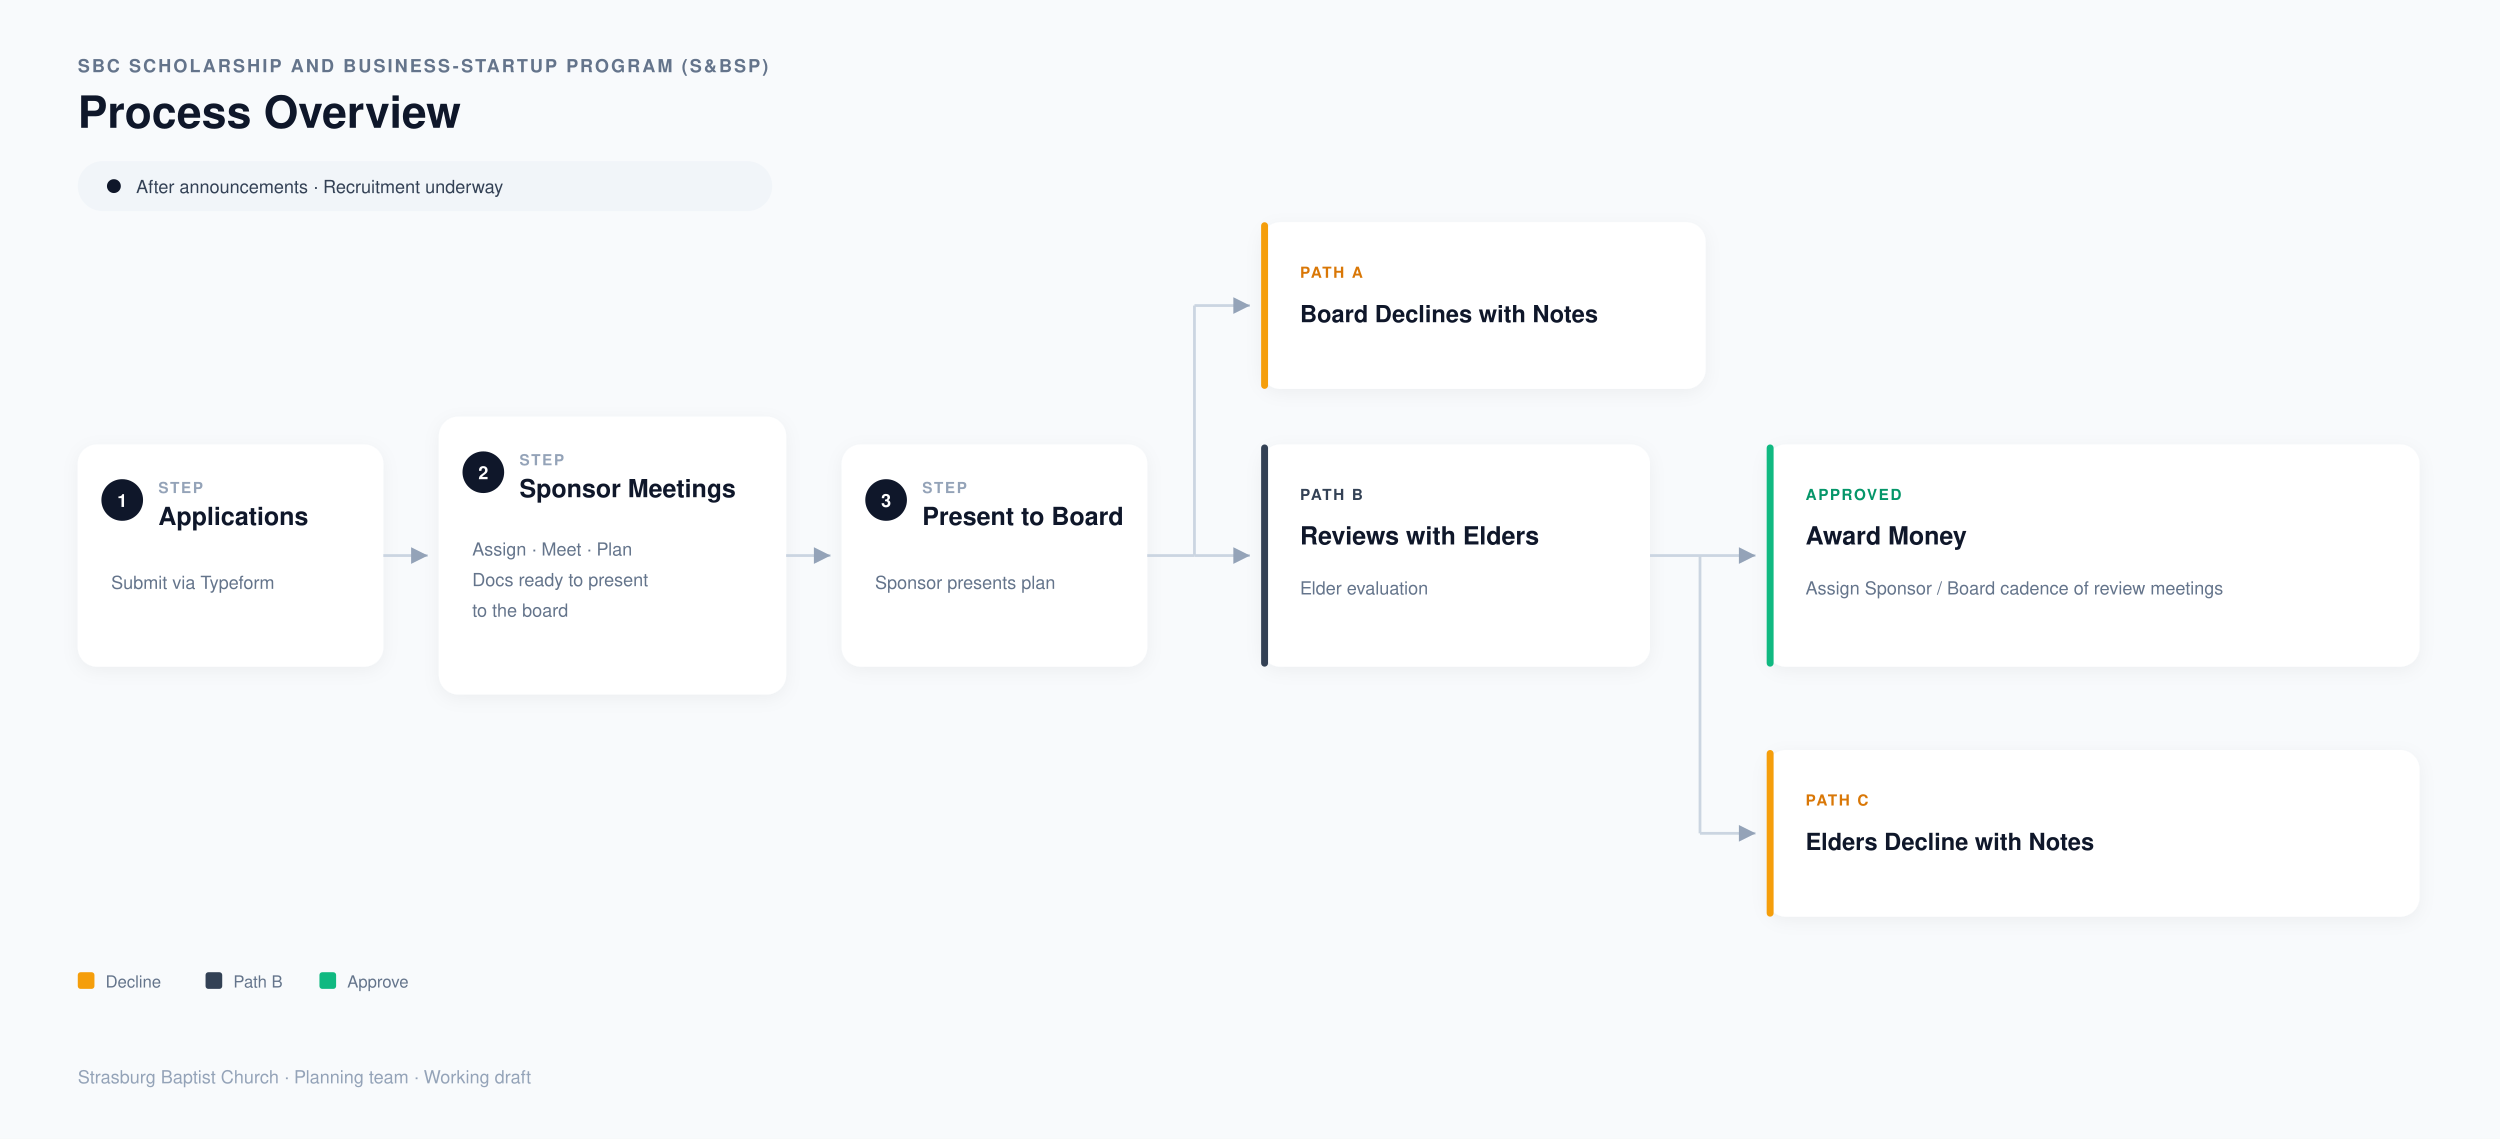
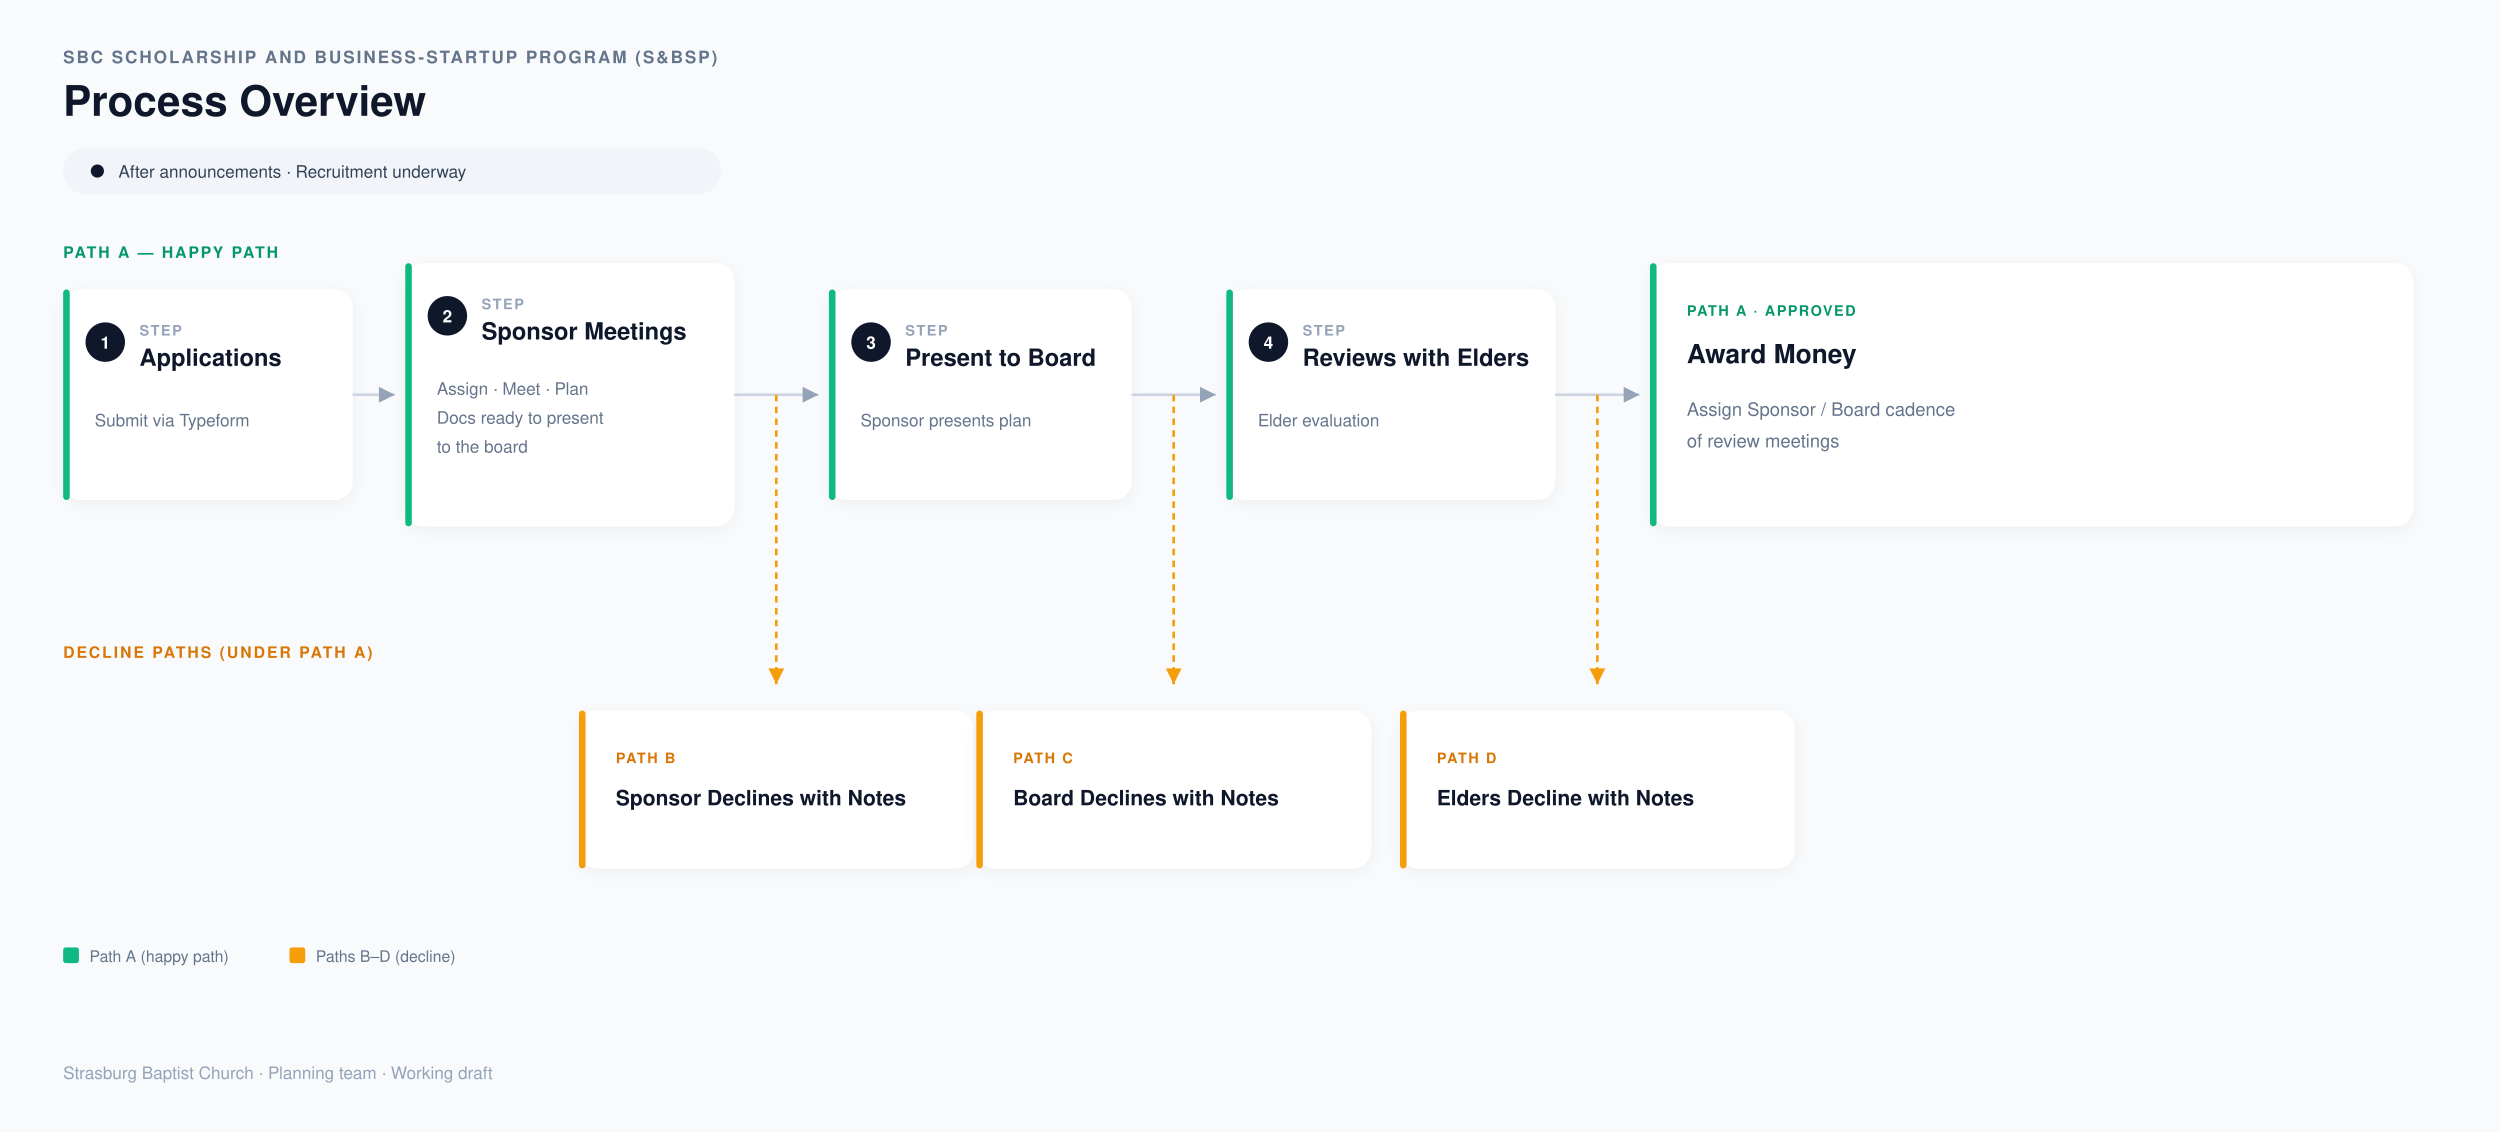
- <svg xmlns="http://www.w3.org/2000/svg" width="1800" height="820" viewBox="0 0 1800 820" role="img" aria-labelledby="title desc">
+ <svg xmlns="http://www.w3.org/2000/svg" width="1900" height="860" viewBox="0 0 1900 860" role="img" aria-labelledby="title desc">
  <defs>
    <marker id="arrow" markerWidth="8" markerHeight="8" refX="6" refY="4" orient="auto">
      <path d="M0,1 L6,4 L0,7 Z" fill="#94a3b8" />
+     </marker>
+     <marker id="arrow-orange" markerWidth="8" markerHeight="8" refX="6" refY="4" orient="auto">
+       <path d="M0,1 L6,4 L0,7 Z" fill="#f59e0b" />
    </marker>
    <filter id="card" x="-8%" y="-8%" width="116%" height="124%">
      <feDropShadow dx="0" dy="3" stdDeviation="6" flood-color="#0f172a" flood-opacity="0.05" />
    </filter>
  </defs>
-   <rect width="1800" height="820" fill="#f8fafc" />
-   <text x="56" y="52" font-family="Helvetica Neue, Helvetica, Arial, sans-serif" font-size="13" font-weight="600" fill="#64748b" letter-spacing="1.5">SBC SCHOLARSHIP AND BUSINESS-STARTUP PROGRAM (S&amp;BSP)</text>
-   <text x="56" y="92" font-family="Helvetica Neue, Helvetica, Arial, sans-serif" font-size="32" font-weight="700" fill="#0f172a">Process Overview</text>
-   <rect x="56" y="116" width="500" height="36" rx="18" fill="#f1f5f9" />
-   <circle cx="82" cy="134" r="5" fill="#0f172a" />
-   <text x="98" y="139" font-family="Helvetica Neue, Helvetica, Arial, sans-serif" font-size="13" fill="#334155">After announcements  ·  Recruitment underway</text>
+   <rect width="1900" height="860" fill="#f8fafc" />
+   <text x="48" y="48" font-family="Helvetica Neue, Helvetica, Arial, sans-serif" font-size="13" font-weight="600" fill="#64748b" letter-spacing="1.5">SBC SCHOLARSHIP AND BUSINESS-STARTUP PROGRAM (S&amp;BSP)</text>
+   <text x="48" y="88" font-family="Helvetica Neue, Helvetica, Arial, sans-serif" font-size="32" font-weight="700" fill="#0f172a">Process Overview</text>
+   <rect x="48" y="112" width="500" height="36" rx="18" fill="#f1f5f9" />
+   <circle cx="74" cy="130" r="5" fill="#0f172a" />
+   <text x="90" y="135" font-family="Helvetica Neue, Helvetica, Arial, sans-serif" font-size="13" fill="#334155">After announcements  ·  Recruitment underway</text>
+   <text x="48" y="196" font-family="Helvetica Neue, Helvetica, Arial, sans-serif" font-size="12" font-weight="600" fill="#059669" letter-spacing="1.5">PATH A — HAPPY PATH</text>
  <g filter="url(#card)">
-     <rect x="56" y="320" width="220" height="160" rx="14" fill="#ffffff" />
+     <rect x="48" y="220" width="220" height="160" rx="14" fill="#ffffff" />
  </g>
-   <circle cx="88" cy="360" r="15" fill="#0f172a" />
-   <text x="88" y="365" text-anchor="middle" font-family="Helvetica Neue, Helvetica, Arial, sans-serif" font-size="13" font-weight="700" fill="#ffffff">1</text>
-   <text x="114" y="355" font-family="Helvetica Neue, Helvetica, Arial, sans-serif" font-size="11" font-weight="600" fill="#94a3b8" letter-spacing="1.2">STEP</text>
-   <text x="114" y="378" font-family="Helvetica Neue, Helvetica, Arial, sans-serif" font-size="18" font-weight="700" fill="#0f172a">Applications</text>
-   <text x="80" y="424" font-family="Helvetica Neue, Helvetica, Arial, sans-serif" font-size="13" fill="#64748b">Submit via Typeform</text>
-   <line x1="276" y1="400" x2="308" y2="400" stroke="#cbd5e1" stroke-width="2" marker-end="url(#arrow)" />
+   <rect x="48" y="220" width="5" height="160" rx="2.5" fill="#10b981" />
+   <circle cx="80" cy="260" r="15" fill="#0f172a" />
+   <text x="80" y="265" text-anchor="middle" font-family="Helvetica Neue, Helvetica, Arial, sans-serif" font-size="13" font-weight="700" fill="#ffffff">1</text>
+   <text x="106" y="255" font-family="Helvetica Neue, Helvetica, Arial, sans-serif" font-size="11" font-weight="600" fill="#94a3b8" letter-spacing="1.2">STEP</text>
+   <text x="106" y="278" font-family="Helvetica Neue, Helvetica, Arial, sans-serif" font-size="18" font-weight="700" fill="#0f172a">Applications</text>
+   <text x="72" y="324" font-family="Helvetica Neue, Helvetica, Arial, sans-serif" font-size="13" fill="#64748b">Submit via Typeform</text>
+   <line x1="268" y1="300" x2="300" y2="300" stroke="#cbd5e1" stroke-width="2" marker-end="url(#arrow)" />
  <g filter="url(#card)">
-     <rect x="316" y="300" width="250" height="200" rx="14" fill="#ffffff" />
+     <rect x="308" y="200" width="250" height="200" rx="14" fill="#ffffff" />
  </g>
-   <circle cx="348" cy="340" r="15" fill="#0f172a" />
-   <text x="348" y="345" text-anchor="middle" font-family="Helvetica Neue, Helvetica, Arial, sans-serif" font-size="13" font-weight="700" fill="#ffffff">2</text>
-   <text x="374" y="335" font-family="Helvetica Neue, Helvetica, Arial, sans-serif" font-size="11" font-weight="600" fill="#94a3b8" letter-spacing="1.2">STEP</text>
-   <text x="374" y="358" font-family="Helvetica Neue, Helvetica, Arial, sans-serif" font-size="18" font-weight="700" fill="#0f172a">Sponsor Meetings</text>
-   <text x="340" y="400" font-family="Helvetica Neue, Helvetica, Arial, sans-serif" font-size="13" fill="#64748b">Assign · Meet · Plan</text>
-   <text x="340" y="422" font-family="Helvetica Neue, Helvetica, Arial, sans-serif" font-size="13" fill="#64748b">Docs ready to present</text>
-   <text x="340" y="444" font-family="Helvetica Neue, Helvetica, Arial, sans-serif" font-size="13" fill="#64748b">to the board</text>
-   <line x1="566" y1="400" x2="598" y2="400" stroke="#cbd5e1" stroke-width="2" marker-end="url(#arrow)" />
+   <rect x="308" y="200" width="5" height="200" rx="2.5" fill="#10b981" />
+   <circle cx="340" cy="240" r="15" fill="#0f172a" />
+   <text x="340" y="245" text-anchor="middle" font-family="Helvetica Neue, Helvetica, Arial, sans-serif" font-size="13" font-weight="700" fill="#ffffff">2</text>
+   <text x="366" y="235" font-family="Helvetica Neue, Helvetica, Arial, sans-serif" font-size="11" font-weight="600" fill="#94a3b8" letter-spacing="1.2">STEP</text>
+   <text x="366" y="258" font-family="Helvetica Neue, Helvetica, Arial, sans-serif" font-size="18" font-weight="700" fill="#0f172a">Sponsor Meetings</text>
+   <text x="332" y="300" font-family="Helvetica Neue, Helvetica, Arial, sans-serif" font-size="13" fill="#64748b">Assign · Meet · Plan</text>
+   <text x="332" y="322" font-family="Helvetica Neue, Helvetica, Arial, sans-serif" font-size="13" fill="#64748b">Docs ready to present</text>
+   <text x="332" y="344" font-family="Helvetica Neue, Helvetica, Arial, sans-serif" font-size="13" fill="#64748b">to the board</text>
+   <line x1="558" y1="300" x2="590" y2="300" stroke="#cbd5e1" stroke-width="2" />
+   <line x1="590" y1="300" x2="622" y2="300" stroke="#cbd5e1" stroke-width="2" marker-end="url(#arrow)" />
+   <line x1="590" y1="300" x2="590" y2="520" stroke="#f59e0b" stroke-width="2" stroke-dasharray="5 4" marker-end="url(#arrow-orange)" />
  <g filter="url(#card)">
-     <rect x="606" y="320" width="220" height="160" rx="14" fill="#ffffff" />
+     <rect x="630" y="220" width="230" height="160" rx="14" fill="#ffffff" />
  </g>
-   <circle cx="638" cy="360" r="15" fill="#0f172a" />
-   <text x="638" y="365" text-anchor="middle" font-family="Helvetica Neue, Helvetica, Arial, sans-serif" font-size="13" font-weight="700" fill="#ffffff">3</text>
-   <text x="664" y="355" font-family="Helvetica Neue, Helvetica, Arial, sans-serif" font-size="11" font-weight="600" fill="#94a3b8" letter-spacing="1.2">STEP</text>
-   <text x="664" y="378" font-family="Helvetica Neue, Helvetica, Arial, sans-serif" font-size="18" font-weight="700" fill="#0f172a">Present to Board</text>
-   <text x="630" y="424" font-family="Helvetica Neue, Helvetica, Arial, sans-serif" font-size="13" fill="#64748b">Sponsor presents plan</text>
-   <line x1="826" y1="400" x2="860" y2="400" stroke="#cbd5e1" stroke-width="2" />
-   <line x1="860" y1="400" x2="860" y2="220" stroke="#cbd5e1" stroke-width="2" />
-   <line x1="860" y1="220" x2="900" y2="220" stroke="#cbd5e1" stroke-width="2" marker-end="url(#arrow)" />
-   <line x1="860" y1="400" x2="900" y2="400" stroke="#cbd5e1" stroke-width="2" marker-end="url(#arrow)" />
+   <rect x="630" y="220" width="5" height="160" rx="2.5" fill="#10b981" />
+   <circle cx="662" cy="260" r="15" fill="#0f172a" />
+   <text x="662" y="265" text-anchor="middle" font-family="Helvetica Neue, Helvetica, Arial, sans-serif" font-size="13" font-weight="700" fill="#ffffff">3</text>
+   <text x="688" y="255" font-family="Helvetica Neue, Helvetica, Arial, sans-serif" font-size="11" font-weight="600" fill="#94a3b8" letter-spacing="1.2">STEP</text>
+   <text x="688" y="278" font-family="Helvetica Neue, Helvetica, Arial, sans-serif" font-size="18" font-weight="700" fill="#0f172a">Present to Board</text>
+   <text x="654" y="324" font-family="Helvetica Neue, Helvetica, Arial, sans-serif" font-size="13" fill="#64748b">Sponsor presents plan</text>
+   <line x1="860" y1="300" x2="892" y2="300" stroke="#cbd5e1" stroke-width="2" />
+   <line x1="892" y1="300" x2="924" y2="300" stroke="#cbd5e1" stroke-width="2" marker-end="url(#arrow)" />
+   <line x1="892" y1="300" x2="892" y2="520" stroke="#f59e0b" stroke-width="2" stroke-dasharray="5 4" marker-end="url(#arrow-orange)" />
  <g filter="url(#card)">
-     <rect x="908" y="160" width="320" height="120" rx="14" fill="#ffffff" />
+     <rect x="932" y="220" width="250" height="160" rx="14" fill="#ffffff" />
  </g>
-   <rect x="908" y="160" width="5" height="120" rx="2.5" fill="#f59e0b" />
-   <text x="936" y="200" font-family="Helvetica Neue, Helvetica, Arial, sans-serif" font-size="11" font-weight="600" fill="#d97706" letter-spacing="1.2">PATH A</text>
-   <text x="936" y="232" font-family="Helvetica Neue, Helvetica, Arial, sans-serif" font-size="17" font-weight="700" fill="#0f172a">Board Declines with Notes</text>
+   <rect x="932" y="220" width="5" height="160" rx="2.5" fill="#10b981" />
+   <circle cx="964" cy="260" r="15" fill="#0f172a" />
+   <text x="964" y="265" text-anchor="middle" font-family="Helvetica Neue, Helvetica, Arial, sans-serif" font-size="13" font-weight="700" fill="#ffffff">4</text>
+   <text x="990" y="255" font-family="Helvetica Neue, Helvetica, Arial, sans-serif" font-size="11" font-weight="600" fill="#94a3b8" letter-spacing="1.2">STEP</text>
+   <text x="990" y="278" font-family="Helvetica Neue, Helvetica, Arial, sans-serif" font-size="18" font-weight="700" fill="#0f172a">Reviews with Elders</text>
+   <text x="956" y="324" font-family="Helvetica Neue, Helvetica, Arial, sans-serif" font-size="13" fill="#64748b">Elder evaluation</text>
+   <line x1="1182" y1="300" x2="1214" y2="300" stroke="#cbd5e1" stroke-width="2" />
+   <line x1="1214" y1="300" x2="1246" y2="300" stroke="#cbd5e1" stroke-width="2" marker-end="url(#arrow)" />
+   <line x1="1214" y1="300" x2="1214" y2="520" stroke="#f59e0b" stroke-width="2" stroke-dasharray="5 4" marker-end="url(#arrow-orange)" />
  <g filter="url(#card)">
-     <rect x="908" y="320" width="280" height="160" rx="14" fill="#ffffff" />
+     <rect x="1254" y="200" width="580" height="200" rx="14" fill="#ffffff" />
  </g>
-   <rect x="908" y="320" width="5" height="160" rx="2.5" fill="#334155" />
-   <text x="936" y="360" font-family="Helvetica Neue, Helvetica, Arial, sans-serif" font-size="11" font-weight="600" fill="#334155" letter-spacing="1.2">PATH B</text>
-   <text x="936" y="392" font-family="Helvetica Neue, Helvetica, Arial, sans-serif" font-size="18" font-weight="700" fill="#0f172a">Reviews with Elders</text>
-   <text x="936" y="428" font-family="Helvetica Neue, Helvetica, Arial, sans-serif" font-size="13" fill="#64748b">Elder evaluation</text>
-   <line x1="1188" y1="400" x2="1224" y2="400" stroke="#cbd5e1" stroke-width="2" />
-   <line x1="1224" y1="400" x2="1224" y2="600" stroke="#cbd5e1" stroke-width="2" />
-   <line x1="1224" y1="600" x2="1264" y2="600" stroke="#cbd5e1" stroke-width="2" marker-end="url(#arrow)" />
-   <line x1="1224" y1="400" x2="1264" y2="400" stroke="#cbd5e1" stroke-width="2" marker-end="url(#arrow)" />
+   <rect x="1254" y="200" width="5" height="200" rx="2.5" fill="#10b981" />
+   <text x="1282" y="240" font-family="Helvetica Neue, Helvetica, Arial, sans-serif" font-size="11" font-weight="600" fill="#059669" letter-spacing="1.2">PATH A · APPROVED</text>
+   <text x="1282" y="276" font-family="Helvetica Neue, Helvetica, Arial, sans-serif" font-size="20" font-weight="700" fill="#0f172a">Award Money</text>
+   <text x="1282" y="316" font-family="Helvetica Neue, Helvetica, Arial, sans-serif" font-size="14" fill="#64748b">Assign Sponsor / Board cadence</text>
+   <text x="1282" y="340" font-family="Helvetica Neue, Helvetica, Arial, sans-serif" font-size="14" fill="#64748b">of review meetings</text>
+   <text x="48" y="500" font-family="Helvetica Neue, Helvetica, Arial, sans-serif" font-size="12" font-weight="600" fill="#d97706" letter-spacing="1.5">DECLINE PATHS (UNDER PATH A)</text>
  <g filter="url(#card)">
-     <rect x="1272" y="320" width="470" height="160" rx="14" fill="#ffffff" />
+     <rect x="440" y="540" width="300" height="120" rx="14" fill="#ffffff" />
  </g>
-   <rect x="1272" y="320" width="5" height="160" rx="2.5" fill="#10b981" />
-   <text x="1300" y="360" font-family="Helvetica Neue, Helvetica, Arial, sans-serif" font-size="11" font-weight="600" fill="#059669" letter-spacing="1.2">APPROVED</text>
-   <text x="1300" y="392" font-family="Helvetica Neue, Helvetica, Arial, sans-serif" font-size="18" font-weight="700" fill="#0f172a">Award Money</text>
-   <text x="1300" y="428" font-family="Helvetica Neue, Helvetica, Arial, sans-serif" font-size="13" fill="#64748b">Assign Sponsor / Board cadence of review meetings</text>
+   <rect x="440" y="540" width="5" height="120" rx="2.5" fill="#f59e0b" />
+   <text x="468" y="580" font-family="Helvetica Neue, Helvetica, Arial, sans-serif" font-size="11" font-weight="600" fill="#d97706" letter-spacing="1.2">PATH B</text>
+   <text x="468" y="612" font-family="Helvetica Neue, Helvetica, Arial, sans-serif" font-size="16" font-weight="700" fill="#0f172a">Sponsor Declines with Notes</text>
  <g filter="url(#card)">
-     <rect x="1272" y="540" width="470" height="120" rx="14" fill="#ffffff" />
+     <rect x="742" y="540" width="300" height="120" rx="14" fill="#ffffff" />
  </g>
-   <rect x="1272" y="540" width="5" height="120" rx="2.5" fill="#f59e0b" />
-   <text x="1300" y="580" font-family="Helvetica Neue, Helvetica, Arial, sans-serif" font-size="11" font-weight="600" fill="#d97706" letter-spacing="1.2">PATH C</text>
-   <text x="1300" y="612" font-family="Helvetica Neue, Helvetica, Arial, sans-serif" font-size="17" font-weight="700" fill="#0f172a">Elders Decline with Notes</text>
-   <rect x="56" y="700" width="12" height="12" rx="2" fill="#f59e0b" />
-   <text x="76" y="711" font-family="Helvetica Neue, Helvetica, Arial, sans-serif" font-size="12" fill="#64748b">Decline</text>
-   <rect x="148" y="700" width="12" height="12" rx="2" fill="#334155" />
-   <text x="168" y="711" font-family="Helvetica Neue, Helvetica, Arial, sans-serif" font-size="12" fill="#64748b">Path B</text>
-   <rect x="230" y="700" width="12" height="12" rx="2" fill="#10b981" />
-   <text x="250" y="711" font-family="Helvetica Neue, Helvetica, Arial, sans-serif" font-size="12" fill="#64748b">Approve</text>
-   <text x="56" y="780" font-family="Helvetica Neue, Helvetica, Arial, sans-serif" font-size="13" fill="#94a3b8">Strasburg Baptist Church  ·  Planning team  ·  Working draft</text>
+   <rect x="742" y="540" width="5" height="120" rx="2.5" fill="#f59e0b" />
+   <text x="770" y="580" font-family="Helvetica Neue, Helvetica, Arial, sans-serif" font-size="11" font-weight="600" fill="#d97706" letter-spacing="1.2">PATH C</text>
+   <text x="770" y="612" font-family="Helvetica Neue, Helvetica, Arial, sans-serif" font-size="16" font-weight="700" fill="#0f172a">Board Declines with Notes</text>
+   <g filter="url(#card)">
+     <rect x="1064" y="540" width="300" height="120" rx="14" fill="#ffffff" />
+   </g>
+   <rect x="1064" y="540" width="5" height="120" rx="2.5" fill="#f59e0b" />
+   <text x="1092" y="580" font-family="Helvetica Neue, Helvetica, Arial, sans-serif" font-size="11" font-weight="600" fill="#d97706" letter-spacing="1.2">PATH D</text>
+   <text x="1092" y="612" font-family="Helvetica Neue, Helvetica, Arial, sans-serif" font-size="16" font-weight="700" fill="#0f172a">Elders Decline with Notes</text>
+   <rect x="48" y="720" width="12" height="12" rx="2" fill="#10b981" />
+   <text x="68" y="731" font-family="Helvetica Neue, Helvetica, Arial, sans-serif" font-size="12" fill="#64748b">Path A (happy path)</text>
+   <rect x="220" y="720" width="12" height="12" rx="2" fill="#f59e0b" />
+   <text x="240" y="731" font-family="Helvetica Neue, Helvetica, Arial, sans-serif" font-size="12" fill="#64748b">Paths B–D (decline)</text>
+   <text x="48" y="820" font-family="Helvetica Neue, Helvetica, Arial, sans-serif" font-size="13" fill="#94a3b8">Strasburg Baptist Church  ·  Planning team  ·  Working draft</text>
</svg>
